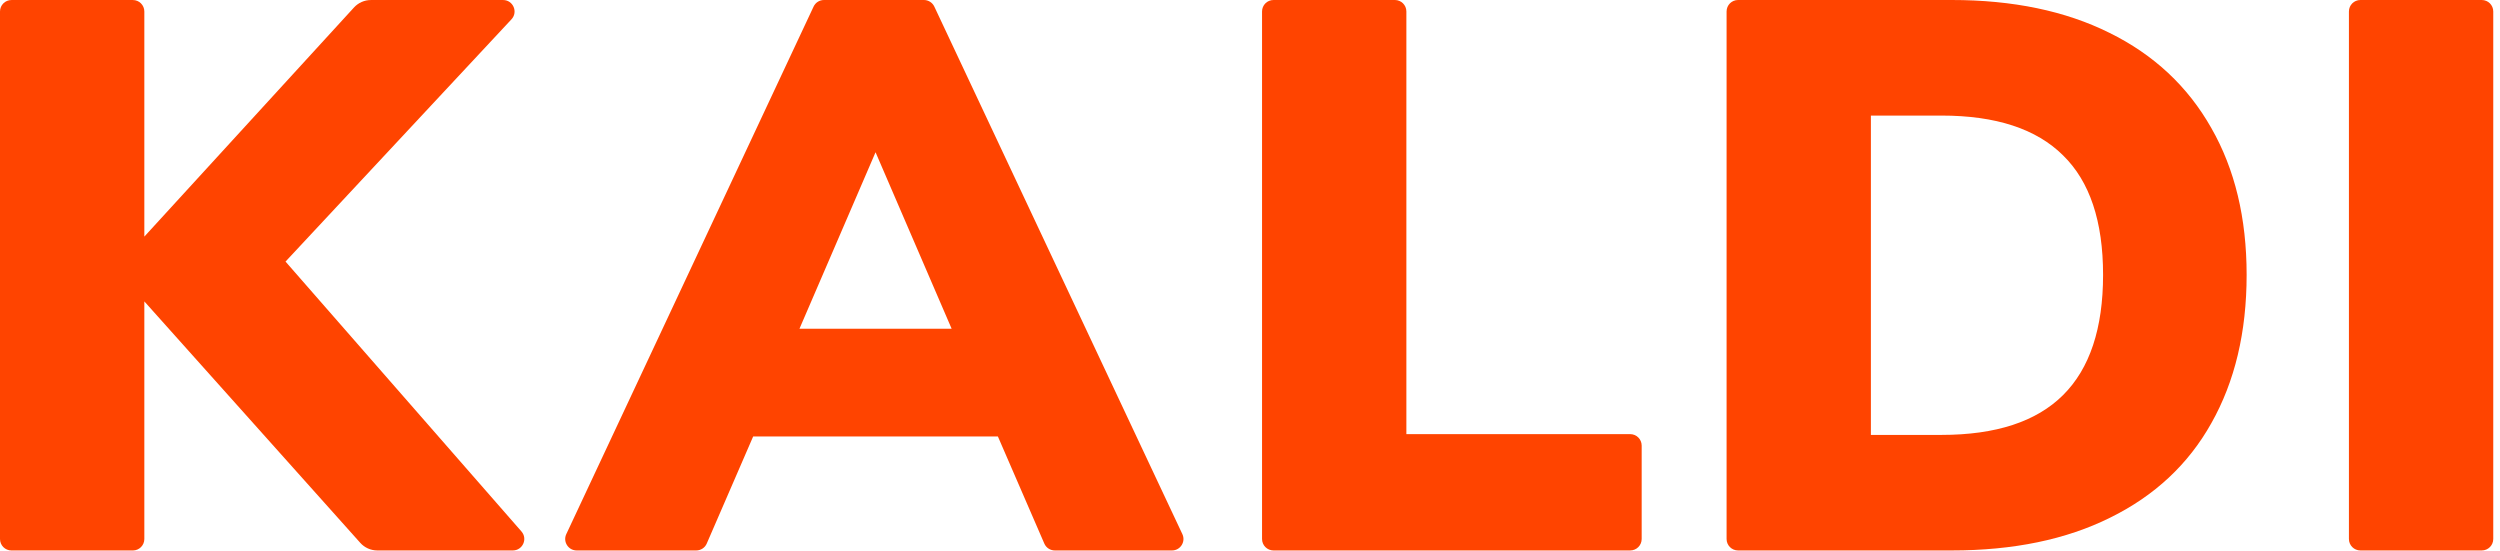
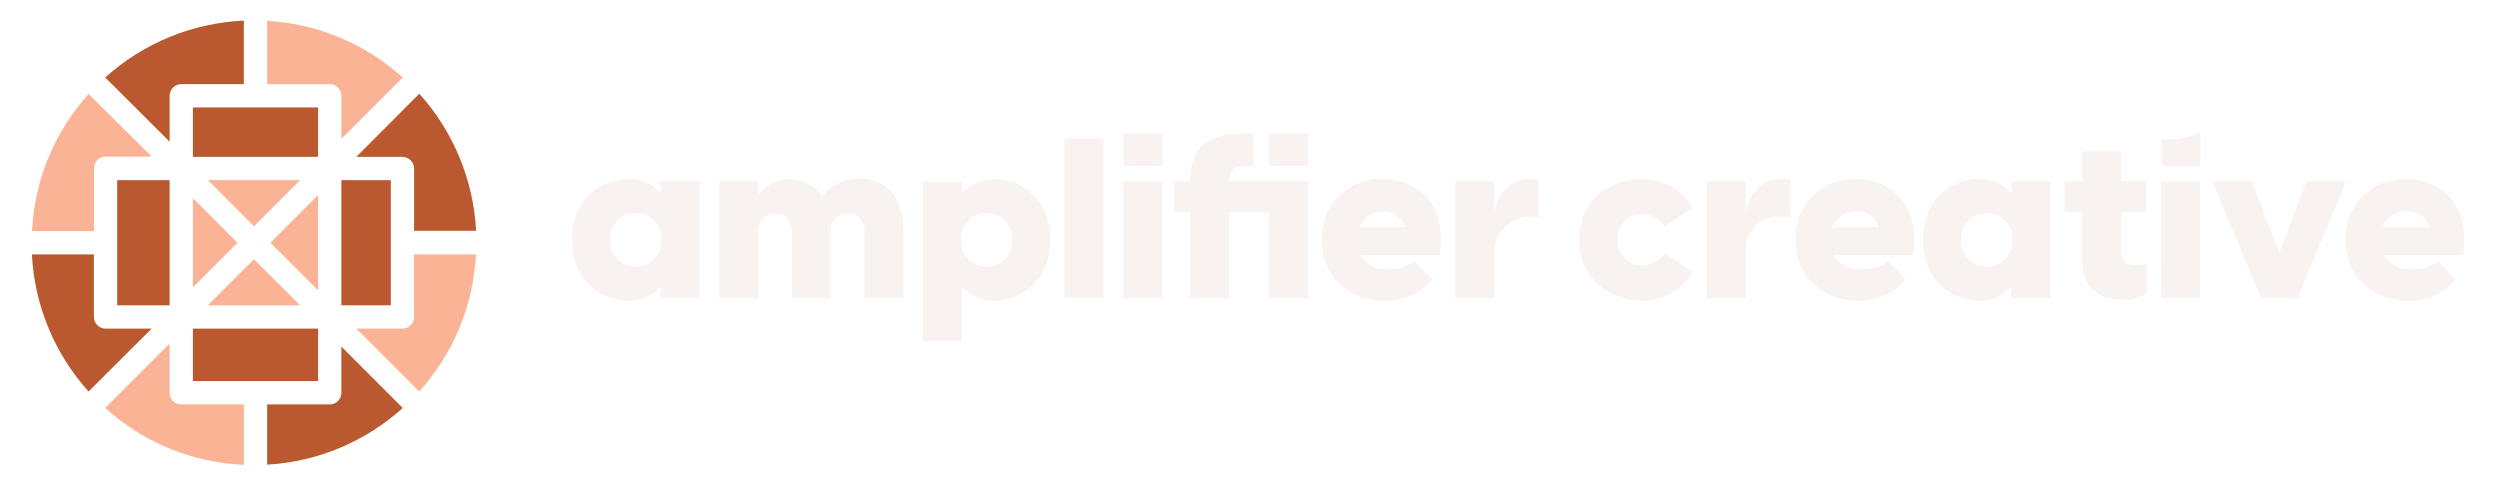
- <svg xmlns="http://www.w3.org/2000/svg" xmlns:xlink="http://www.w3.org/1999/xlink" viewBox="0 0 109 24">
-   <g transform="translate(-1470)">
-     <g style="mix-blend-mode:normal" transform="translate(1470)" fill="#f40">
-       <use xlink:href="#b" style="mix-blend-mode:normal" />
-       <use xlink:href="#c" style="mix-blend-mode:normal" />
-       <use xlink:href="#d" style="mix-blend-mode:normal" />
-       <use xlink:href="#e" style="mix-blend-mode:normal" />
-       <use xlink:href="#f" style="mix-blend-mode:normal" />
-     </g>
-   </g>
+ <svg xmlns="http://www.w3.org/2000/svg" id="Layer_1" data-name="Layer 1" viewBox="0 0 282.25 55.03">
  <defs>
-     <path id="b" d="M22.735 23.171c.283.323.053.829-.376.829h-5.907c-.285 0-.556-.121-.745-.333l-9.414-10.526v10.36c0 .276-.224.5-.5.5h-5.293c-.276 0-.5-.224-.5-.5v-23c0-.276.224-.5.5-.5h5.293c.276 0 .5.224.5.5v9.815l9.141-9.99c.19-.207.457-.325.738-.325h5.762c.437 0 .664.521.366.841l-9.851 10.563 10.287 11.767z" />
-     <path id="c" d="M45.991 24c-.199 0-.38-.118-.459-.301l-2.024-4.669h-10.67l-2.024 4.669c-.079.183-.259.301-.459.301h-5.212c-.366 0-.608-.381-.453-.712l10.782-23c.082-.176.259-.288.453-.288h4.358c.194 0 .37.112.453.287l10.815 23c.156.332-.086.713-.452.713h-5.108zm-11.135-9.668h6.635l-3.317-7.694-3.317 7.694z" />
-     <path id="d" d="M55.525 24c-.276 0-.5-.224-.5-.5v-23c0-.276.224-.5.5-.5h5.293c.276 0 .5.224.5.5v18.428h9.759c.276 0 .5.224.5.5v4.072c0 .276-.224.5-.5.5h-15.552z" />
-     <path id="e" d="M75.279.5c0-.276.224-.5.5-.5h9.315c2.667 0 4.959.477 6.874 1.43 1.938.953 3.42 2.338 4.446 4.153 1.026 1.793 1.539 3.926 1.539 6.4 0 2.496-.513 4.652-1.539 6.468-1.003 1.793-2.474 3.166-4.412 4.119-1.915.953-4.218 1.43-6.908 1.43h-9.315c-.276 0-.5-.224-.5-.5v-23zm9.37 18.462c2.371 0 4.138-.579 5.301-1.736 1.163-1.157 1.744-2.905 1.744-5.242 0-2.338-.581-4.074-1.744-5.209-1.163-1.157-2.93-1.736-5.301-1.736h-3.078v13.923h3.078z" />
-     <path id="f" d="M102.913 24c-.276 0-.5-.224-.5-.5v-23c0-.276.224-.5.5-.5h5.293c.276 0 .5.224.5.5v23c0 .276-.224.5-.5.5h-5.293z" />
+     <style>.cls-1{fill:#f8f3f1;}.cls-2{fill:#ba5930;}.cls-3{fill:#fab395;}</style>
  </defs>
+   <path class="cls-1" d="M178.3,27.05c0-4.48,3.53-6.84,7.09-6.84a6.49,6.49,0,0,1,5.72,3.25l-3.18,2.09a3.21,3.21,0,0,0-2.54-1.4,2.76,2.76,0,0,0-2.77,2.9A2.78,2.78,0,0,0,185.39,30a3.21,3.21,0,0,0,2.54-1.4l3.18,2.08a6.59,6.59,0,0,1-5.72,3.26C181.83,33.94,178.3,31.57,178.3,27.05Z" />
+   <path class="cls-1" d="M202.15,20.34v4.19a4,4,0,0,0-1-.1,3.8,3.8,0,0,0-4.07,4.12v5.13h-4.4V20.46h4.4v3.61c.43-2.18,1.7-3.86,4-3.86A3.31,3.31,0,0,1,202.15,20.34Z" />
+   <path class="cls-1" d="M216,28.78h-9a3.3,3.3,0,0,0,3.2,1.6,5,5,0,0,0,3-.87l1.93,2.06a6.72,6.72,0,0,1-5.41,2.37c-3.72,0-7-2.49-7-6.84a6.62,6.62,0,0,1,6.79-6.89C212.87,20.21,216.91,22.52,216,28.78Zm-9.13-3.11h5.27a2.49,2.49,0,0,0-2.57-1.8A2.77,2.77,0,0,0,206.87,25.67Z" />
+   <path class="cls-1" d="M217.09,27.07c0-4.62,3.31-6.86,6.26-6.86a4.56,4.56,0,0,1,3.66,1.5h.07V20.46h4.4V33.68h-4.4V32.44H227a4.56,4.56,0,0,1-3.66,1.5C220.4,33.94,217.09,31.7,217.09,27.07Zm10.09,0a2.8,2.8,0,0,0-2.89-3,2.83,2.83,0,0,0-2.88,3,2.89,2.89,0,1,0,5.77,0Z" />
+   <path class="cls-1" d="M242.34,29.77V33.1a4,4,0,0,1-2.7.73c-2.64,0-4.55-1.27-4.55-4.57V23.92h-2V20.46h2V17.08h4.4v3.38h2.79v3.46h-2.79V28.6c0,.61.35,1.37,1.6,1.37A4.32,4.32,0,0,0,242.34,29.77Z" />
+   <path class="cls-1" d="M244,20.46h4.4V33.68H244Z" />
+   <path class="cls-1" d="M249.76,20.46h4.47l3.1,8.09,3.08-8.09h4.47l-5.51,13.22h-4.09Z" />
+   <path class="cls-1" d="M278.1,28.78h-9a3.31,3.31,0,0,0,3.2,1.6,5,5,0,0,0,3-.87l1.93,2.06a6.71,6.71,0,0,1-5.41,2.37c-3.71,0-7-2.49-7-6.84a6.62,6.62,0,0,1,6.79-6.89C275,20.21,279,22.52,278.1,28.78ZM269,25.67h5.26a2.49,2.49,0,0,0-2.57-1.8A2.75,2.75,0,0,0,269,25.67Z" />
+   <path class="cls-1" d="M244.72,15.76l-.7,0v3h4.4V15h-.06A9.41,9.41,0,0,1,244.72,15.76Z" />
+   <path class="cls-1" d="M64.58,27.07c0-4.62,3.31-6.86,6.26-6.86a4.56,4.56,0,0,1,3.66,1.5h.07V20.46H79V33.68h-4.4V32.44H74.5a4.56,4.56,0,0,1-3.66,1.5C67.89,33.94,64.58,31.7,64.58,27.07Zm10.09,0a2.8,2.8,0,0,0-2.89-3,2.83,2.83,0,0,0-2.88,3,2.89,2.89,0,1,0,5.77,0Z" />
+   <path class="cls-1" d="M102,26.11v7.57h-4.4V26.23c0-1.47-.86-2.13-1.83-2.13a1.89,1.89,0,0,0-2,2.13v7.45H89.39V26.23a1.87,1.87,0,0,0-1.85-2.13,1.9,1.9,0,0,0-1.93,2.13v7.45h-4.4V20.46h4.4V22a4.42,4.42,0,0,1,7.22.18,5.06,5.06,0,0,1,4.27-2C99.92,20.21,102,22,102,26.11Z" />
+   <path class="cls-1" d="M118.58,27.07c0,4.63-3.31,6.87-6.28,6.87a4.54,4.54,0,0,1-3.64-1.5h-.07v6.07h-4.4v-18h4.4v1.25h.07a4.54,4.54,0,0,1,3.64-1.5C115.27,20.21,118.58,22.45,118.58,27.07Zm-4.32,0a2.83,2.83,0,0,0-2.88-3,2.8,2.8,0,0,0-2.89,3,2.89,2.89,0,1,0,5.77,0Z" />
+   <path class="cls-1" d="M120.18,15.63h4.4v18h-4.4Z" />
+   <path class="cls-1" d="M126.81,20.46h4.4V33.68h-4.4Z" />
+   <path class="cls-1" d="M147.66,33.68h-4.4V23.92h-4.5v9.76h-4.39V23.92h-1.81V20.46h1.81v-.15c0-5.54,4.84-5.26,7.17-5.26v3.69c-1.36,0-2.78-.2-2.78,1.72h8.9Z" />
+   <path class="cls-1" d="M173.69,20.34v4.19a4.13,4.13,0,0,0-5,4v5.13h-4.4V20.46h4.4v3.61c.43-2.18,1.7-3.86,4-3.86A3.21,3.21,0,0,1,173.69,20.34Z" />
+   <rect class="cls-1" x="143.26" y="15.04" width="4.4" height="3.7" />
+   <rect class="cls-1" x="126.83" y="15.04" width="4.4" height="3.7" />
+   <path class="cls-1" d="M162.53,28.78h-9a3.31,3.31,0,0,0,3.2,1.6,5,5,0,0,0,3-.87l1.93,2.06a6.72,6.72,0,0,1-5.41,2.37c-3.71,0-7-2.49-7-6.84a6.62,6.62,0,0,1,6.79-6.89C159.4,20.21,163.45,22.52,162.53,28.78Zm-9.12-3.11h5.26a2.49,2.49,0,0,0-2.57-1.8A2.75,2.75,0,0,0,153.41,25.67Z" />
+   <path class="cls-1" d="M162.53,28.78h-9a3.31,3.31,0,0,0,3.2,1.6,5,5,0,0,0,3-.87l1.93,2.06a6.72,6.72,0,0,1-5.41,2.37c-3.71,0-7-2.49-7-6.84a6.62,6.62,0,0,1,6.79-6.89C159.4,20.21,163.45,22.52,162.53,28.78Zm-9.12-3.11h5.26a2.49,2.49,0,0,0-2.57-1.8A2.75,2.75,0,0,0,153.41,25.67Z" />
+   <rect class="cls-2" x="38.54" y="20.34" width="5.58" height="14.13" />
+   <rect class="cls-2" x="13.23" y="20.34" width="5.92" height="14.13" />
+   <polygon class="cls-3" points="26.81 27.41 21.78 22.37 21.78 32.44 26.81 27.41" />
+   <rect class="cls-2" x="21.78" y="37.1" width="14.13" height="5.92" />
+   <path class="cls-3" d="M45.47,8.75a25,25,0,0,0-15.31-6.4V9.5h7.06a1.32,1.32,0,0,1,1.32,1.32v4.86Z" />
+   <polygon class="cls-3" points="30.53 27.41 35.91 32.78 35.91 22.03 30.53 27.41" />
+   <rect class="cls-2" x="21.78" y="12.13" width="14.13" height="5.58" />
+   <polygon class="cls-3" points="33.88 34.47 28.67 29.27 23.47 34.47 33.88 34.47" />
+   <polygon class="cls-3" points="28.67 25.55 33.88 20.34 23.47 20.34 28.67 25.55" />
+   <path class="cls-3" d="M3.61,26.09h7V19a1.31,1.31,0,0,1,1.31-1.32h5.21L10,10.61A25,25,0,0,0,3.61,26.09Z" />
+   <path class="cls-2" d="M40.23,17.71h5.2A1.32,1.32,0,0,1,46.75,19v7.06h7a25.05,25.05,0,0,0-6.41-15.48Z" />
+   <path class="cls-3" d="M11.88,46.06a24.93,24.93,0,0,0,15.65,6.42V45.66H20.46a1.32,1.32,0,0,1-1.31-1.32V38.79Z" />
+   <path class="cls-2" d="M19.15,16v-5.2A1.32,1.32,0,0,1,20.46,9.5h7.07V2.33A25,25,0,0,0,11.88,8.75Z" />
+   <path class="cls-3" d="M46.75,28.72v7.07a1.32,1.32,0,0,1-1.32,1.31h-5.2l7.1,7.1a25,25,0,0,0,6.41-15.48Z" />
+   <path class="cls-2" d="M17.12,37.1H11.91a1.31,1.31,0,0,1-1.31-1.31V28.72h-7A25,25,0,0,0,10,44.2Z" />
+   <path class="cls-2" d="M38.54,39.13v5.21a1.32,1.32,0,0,1-1.32,1.32H30.16v6.8a25,25,0,0,0,15.31-6.4Z" />
</svg>
